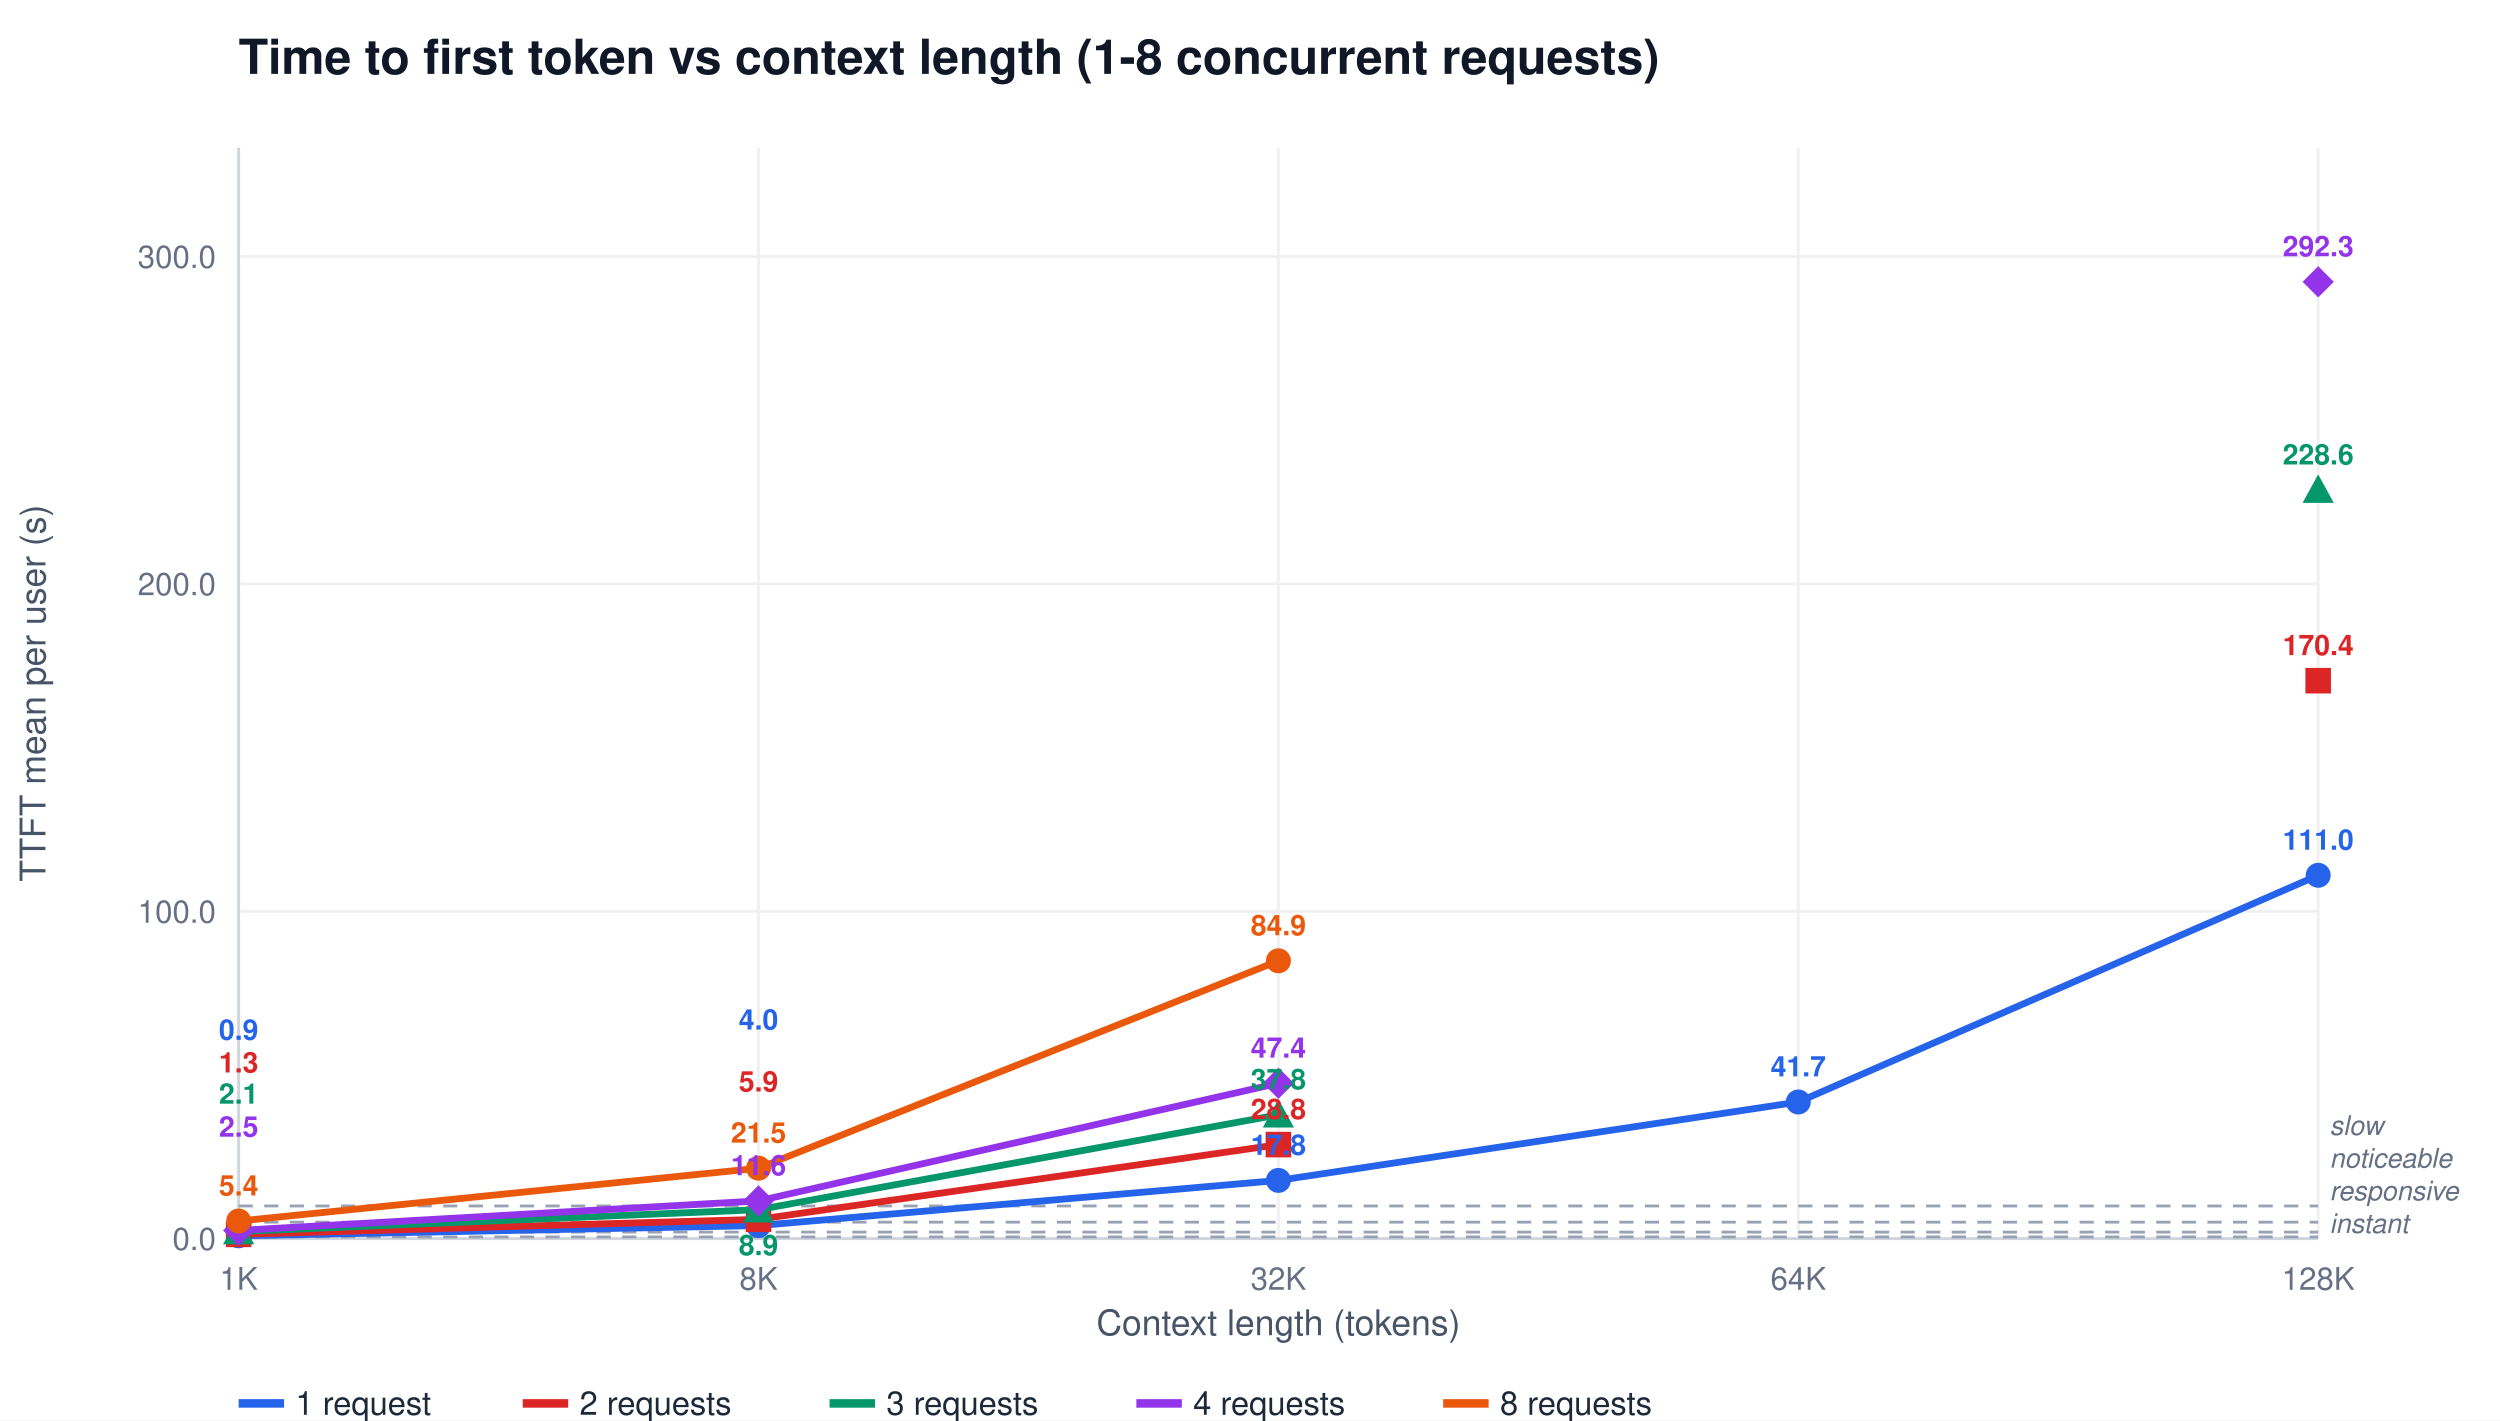
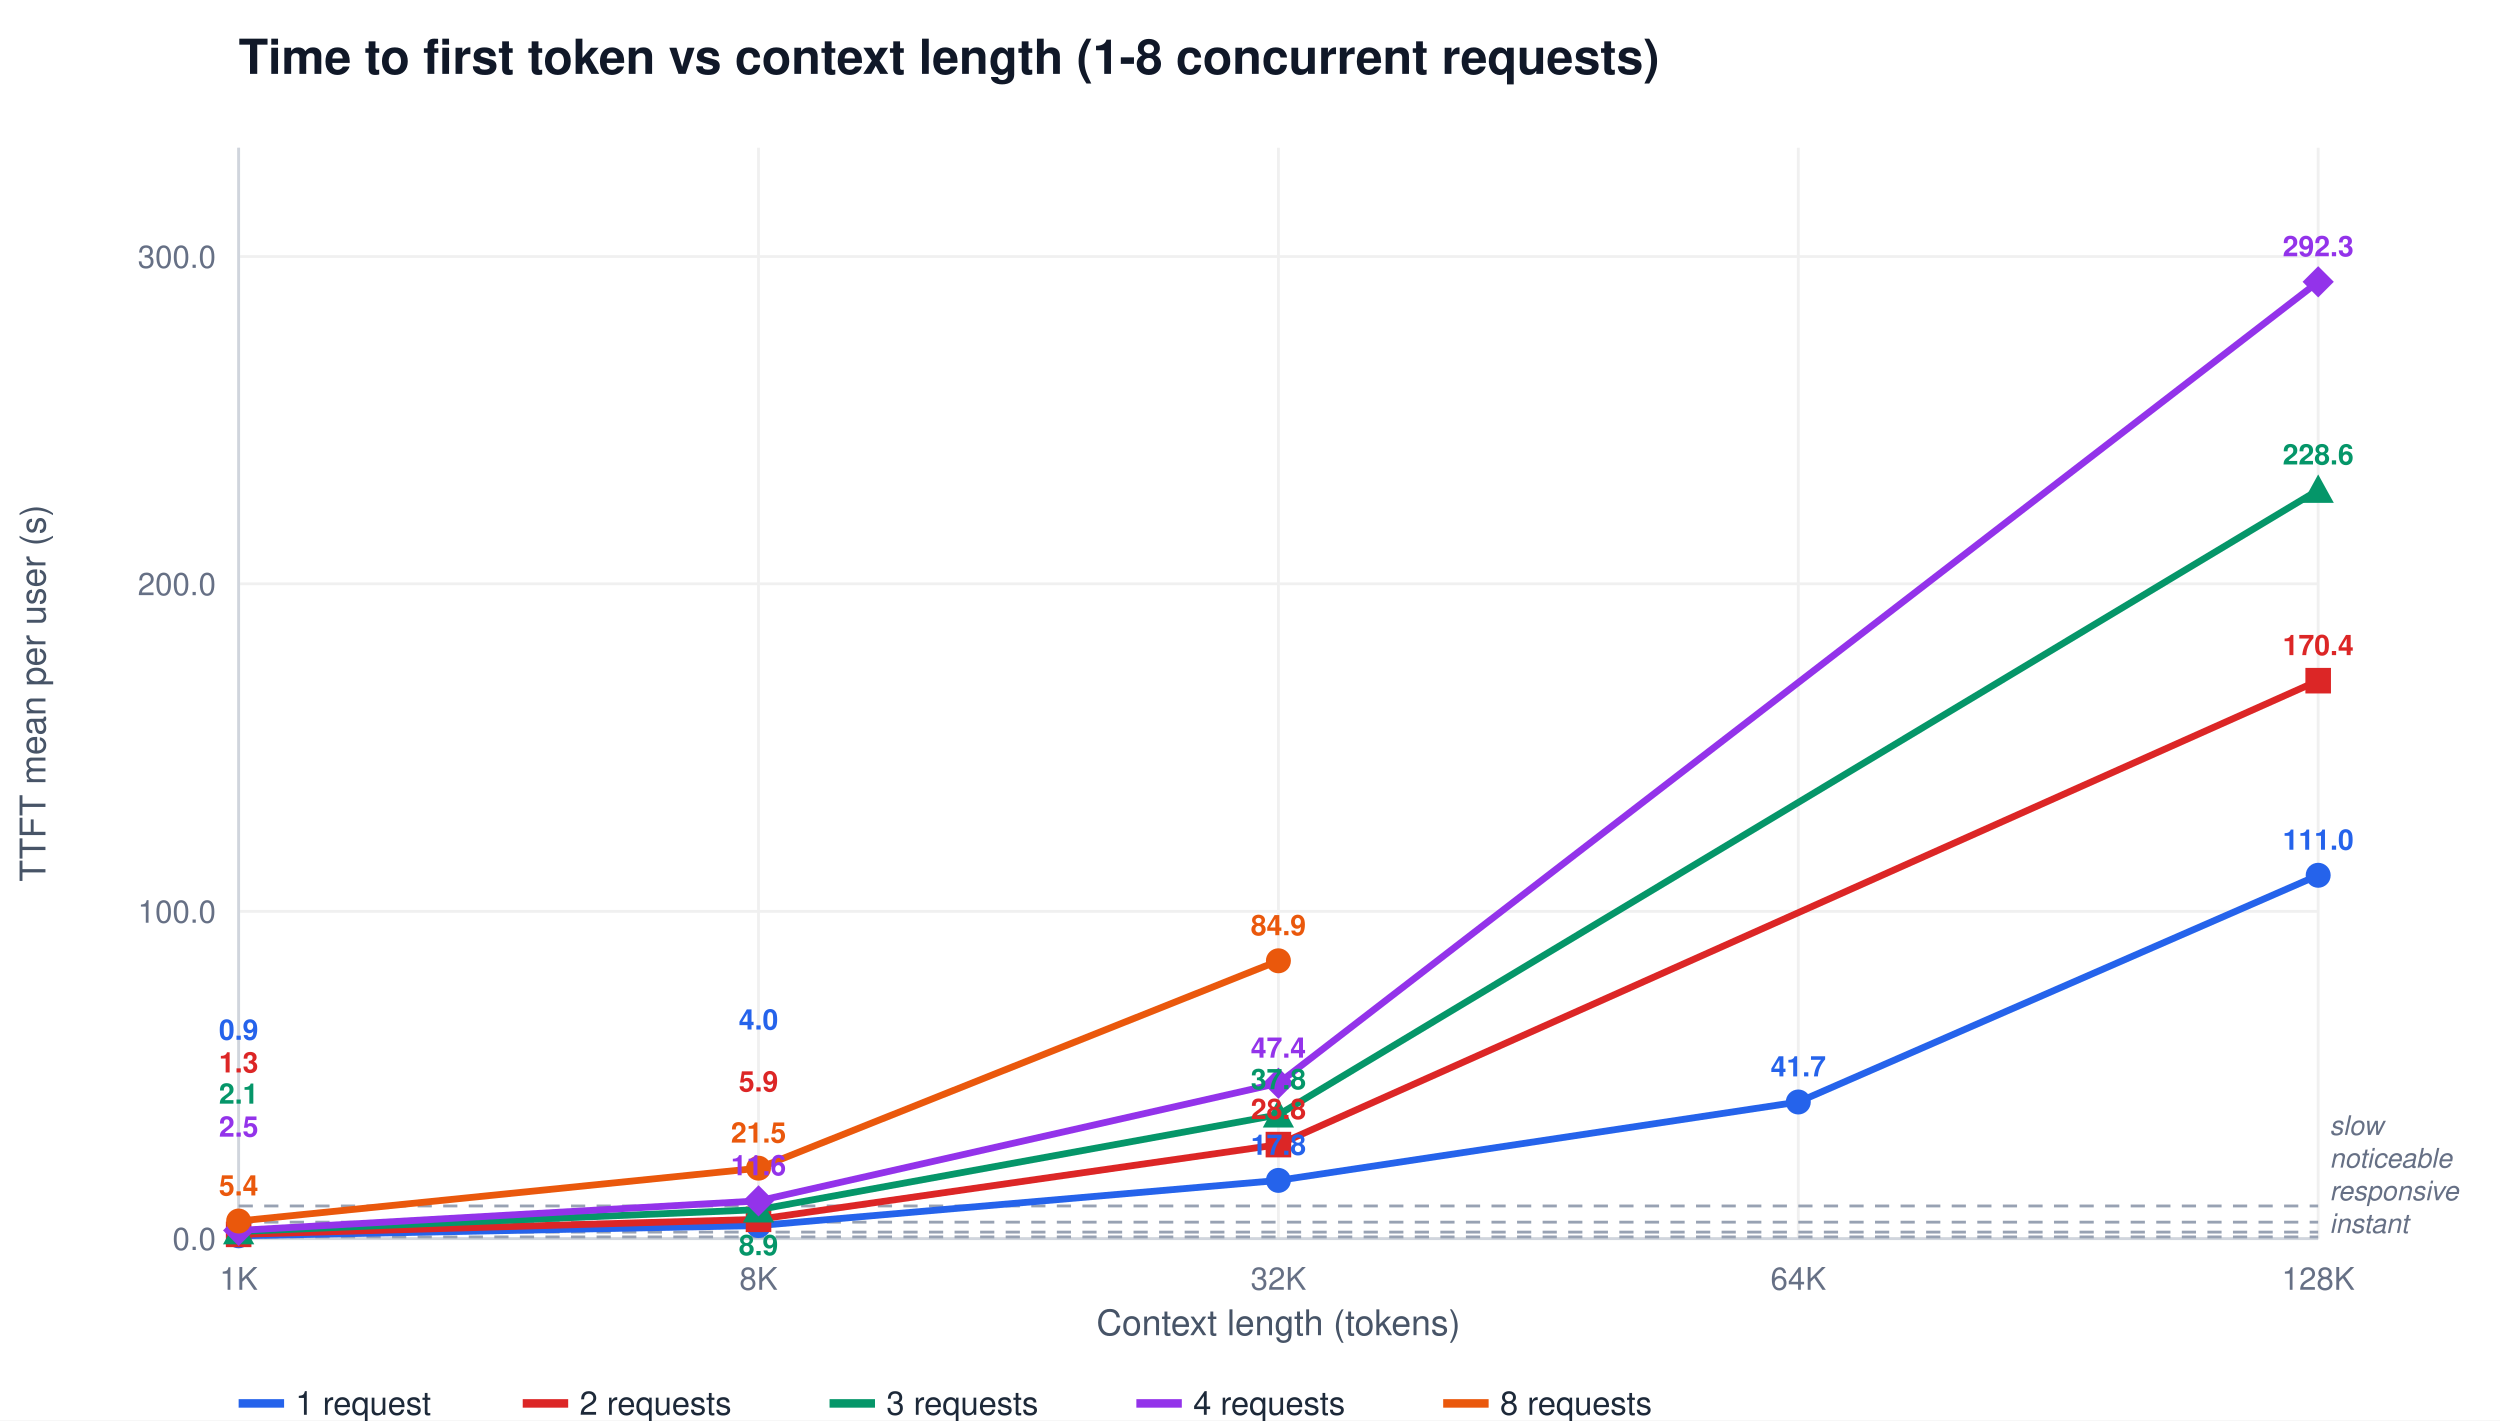
<svg xmlns="http://www.w3.org/2000/svg" width="880" height="500" viewBox="0 0 880 500" font-family="Segoe UI, Helvetica, Arial, sans-serif">
  <rect width="880" height="500" fill="#ffffff" />
  <text x="84" y="26" font-size="17" font-weight="600" fill="#101828">Time to first token vs context length (1-8 concurrent requests)</text>
  <line x1="84" y1="436.0" x2="816" y2="436.0" stroke="#f0f0f0" stroke-width="1" />
  <text x="76" y="440.0" font-size="11" fill="#667085" text-anchor="end">0.0</text>
  <line x1="84" y1="320.8" x2="816" y2="320.8" stroke="#f0f0f0" stroke-width="1" />
  <text x="76" y="324.8" font-size="11" fill="#667085" text-anchor="end">100.0</text>
  <line x1="84" y1="205.5" x2="816" y2="205.5" stroke="#f0f0f0" stroke-width="1" />
  <text x="76" y="209.5" font-size="11" fill="#667085" text-anchor="end">200.0</text>
  <line x1="84" y1="90.3" x2="816" y2="90.3" stroke="#f0f0f0" stroke-width="1" />
  <text x="76" y="94.3" font-size="11" fill="#667085" text-anchor="end">300.0</text>
  <line x1="84.0" y1="52" x2="84.0" y2="436" stroke="#f0f0f0" stroke-width="1" />
  <text x="84.0" y="454" font-size="11" fill="#667085" text-anchor="middle">1K</text>
  <line x1="267.0" y1="52" x2="267.0" y2="436" stroke="#f0f0f0" stroke-width="1" />
  <text x="267.0" y="454" font-size="11" fill="#667085" text-anchor="middle">8K</text>
  <line x1="450.0" y1="52" x2="450.0" y2="436" stroke="#f0f0f0" stroke-width="1" />
  <text x="450.0" y="454" font-size="11" fill="#667085" text-anchor="middle">32K</text>
  <line x1="633.0" y1="52" x2="633.0" y2="436" stroke="#f0f0f0" stroke-width="1" />
  <text x="633.0" y="454" font-size="11" fill="#667085" text-anchor="middle">64K</text>
  <line x1="816.0" y1="52" x2="816.0" y2="436" stroke="#f0f0f0" stroke-width="1" />
  <text x="816.0" y="454" font-size="11" fill="#667085" text-anchor="middle">128K</text>
  <line x1="84" y1="436" x2="816" y2="436" stroke="#d0d5dd" stroke-width="1" />
  <line x1="84" y1="52" x2="84" y2="436" stroke="#d0d5dd" stroke-width="1" />
  <line x1="84" y1="424.5" x2="816" y2="424.5" stroke="#98a2b3" stroke-width="1" stroke-dasharray="5 4" />
  <text x="820" y="399.5" font-size="9.5" fill="#667085" font-style="italic">slow</text>
  <line x1="84" y1="430.2" x2="816" y2="430.2" stroke="#98a2b3" stroke-width="1" stroke-dasharray="5 4" />
  <text x="820" y="411.0" font-size="9.5" fill="#667085" font-style="italic">noticeable</text>
  <line x1="84" y1="433.7" x2="816" y2="433.7" stroke="#98a2b3" stroke-width="1" stroke-dasharray="5 4" />
  <text x="820" y="422.5" font-size="9.5" fill="#667085" font-style="italic">responsive</text>
  <line x1="84" y1="435.4" x2="816" y2="435.4" stroke="#98a2b3" stroke-width="1" stroke-dasharray="5 4" />
  <text x="820" y="434.0" font-size="9.5" fill="#667085" font-style="italic">instant</text>
  <polyline points="84.0,435.0 267.0,431.4 450.0,415.5 633.0,387.9 816.0,308.1" fill="none" stroke="#2563eb" stroke-width="2.4" />
  <circle cx="84.0" cy="435.0" r="4.4" fill="#2563eb" />
  <circle cx="267.0" cy="431.4" r="4.4" fill="#2563eb" />
  <circle cx="450.0" cy="415.5" r="4.4" fill="#2563eb" />
  <circle cx="633.0" cy="387.9" r="4.4" fill="#2563eb" />
  <circle cx="816.0" cy="308.1" r="4.4" fill="#2563eb" />
-   <polyline points="84.0,434.5 267.0,429.2 450.0,402.9" fill="none" stroke="#dc2626" stroke-width="2.4" />
+   <polyline points="84.0,434.5 267.0,429.2 450.0,402.9 816.0,239.6" fill="none" stroke="#dc2626" stroke-width="2.4" />
  <rect x="79.5" y="430.0" width="9" height="9" fill="#dc2626" />
  <rect x="262.5" y="424.7" width="9" height="9" fill="#dc2626" />
  <rect x="445.5" y="398.4" width="9" height="9" fill="#dc2626" />
  <rect x="811.5" y="235.1" width="9" height="9" fill="#dc2626" />
-   <polyline points="84.0,433.5 267.0,425.8 450.0,392.4" fill="none" stroke="#059669" stroke-width="2.4" />
+   <polyline points="84.0,433.5 267.0,425.8 450.0,392.4 816.0,172.5" fill="none" stroke="#059669" stroke-width="2.4" />
  <polygon points="84.0,428.0 78.5,438.0 89.5,438.0" fill="#059669" />
  <polygon points="267.0,420.3 261.5,430.3 272.5,430.3" fill="#059669" />
  <polygon points="450.0,386.9 444.5,396.9 455.5,396.9" fill="#059669" />
  <polygon points="816.0,167.0 810.5,177.0 821.5,177.0" fill="#059669" />
-   <polyline points="84.0,433.1 267.0,422.7 450.0,381.3" fill="none" stroke="#9333ea" stroke-width="2.4" />
+   <polyline points="84.0,433.1 267.0,422.7 450.0,381.3 816.0,99.2" fill="none" stroke="#9333ea" stroke-width="2.4" />
  <polygon points="84.0,427.6 89.5,433.1 84.0,438.6 78.5,433.1" fill="#9333ea" />
  <polygon points="267.0,417.2 272.5,422.7 267.0,428.2 261.5,422.7" fill="#9333ea" />
  <polygon points="450.0,375.8 455.5,381.3 450.0,386.8 444.5,381.3" fill="#9333ea" />
  <polygon points="816.0,93.7 821.5,99.2 816.0,104.7 810.5,99.2" fill="#9333ea" />
  <polyline points="84.0,429.8 267.0,411.2 450.0,338.2" fill="none" stroke="#ea580c" stroke-width="2.4" />
  <circle cx="84.0" cy="429.8" r="4.4" fill="#ea580c" />
  <circle cx="267.0" cy="411.2" r="4.4" fill="#ea580c" />
  <circle cx="450.0" cy="338.2" r="4.4" fill="#ea580c" />
  <text x="84.0" y="420.8" font-size="10" fill="#ea580c" text-anchor="middle" font-weight="600">5.4</text>
  <text x="84.0" y="400.1" font-size="10" fill="#9333ea" text-anchor="middle" font-weight="600">2.5</text>
  <text x="84.0" y="388.5" font-size="10" fill="#059669" text-anchor="middle" font-weight="600">2.1</text>
  <text x="84.0" y="377.5" font-size="10" fill="#dc2626" text-anchor="middle" font-weight="600">1.3</text>
  <text x="84.0" y="366.0" font-size="10" fill="#2563eb" text-anchor="middle" font-weight="600">0.9</text>
  <text x="267.0" y="402.2" font-size="10" fill="#ea580c" text-anchor="middle" font-weight="600">21.5</text>
  <text x="267.0" y="413.7" font-size="10" fill="#9333ea" text-anchor="middle" font-weight="600">11.6</text>
  <text x="267.0" y="441.8" font-size="10" fill="#059669" text-anchor="middle" font-weight="600">8.9</text>
  <text x="267.0" y="384.2" font-size="10" fill="#dc2626" text-anchor="middle" font-weight="600">5.9</text>
  <text x="267.0" y="362.4" font-size="10" fill="#2563eb" text-anchor="middle" font-weight="600">4.0</text>
  <text x="450.0" y="329.2" font-size="10" fill="#ea580c" text-anchor="middle" font-weight="600">84.9</text>
  <text x="450.0" y="372.3" font-size="10" fill="#9333ea" text-anchor="middle" font-weight="600">47.4</text>
  <text x="450.0" y="383.4" font-size="10" fill="#059669" text-anchor="middle" font-weight="600">37.8</text>
  <text x="450.0" y="393.9" font-size="10" fill="#dc2626" text-anchor="middle" font-weight="600">28.8</text>
  <text x="450.0" y="406.5" font-size="10" fill="#2563eb" text-anchor="middle" font-weight="600">17.8</text>
  <text x="633.0" y="378.9" font-size="10" fill="#2563eb" text-anchor="middle" font-weight="600">41.7</text>
  <text x="816.0" y="90.2" font-size="10" fill="#9333ea" text-anchor="middle" font-weight="600">292.3</text>
  <text x="816.0" y="163.5" font-size="10" fill="#059669" text-anchor="middle" font-weight="600">228.6</text>
  <text x="816.0" y="230.6" font-size="10" fill="#dc2626" text-anchor="middle" font-weight="600">170.4</text>
  <text x="816.0" y="299.1" font-size="10" fill="#2563eb" text-anchor="middle" font-weight="600">111.0</text>
  <line x1="84" y1="494" x2="100" y2="494" stroke="#2563eb" stroke-width="3" />
  <text x="104" y="498" font-size="11.5" fill="#1d2939">1 request</text>
  <line x1="184" y1="494" x2="200" y2="494" stroke="#dc2626" stroke-width="3" />
  <text x="204" y="498" font-size="11.5" fill="#1d2939">2 requests</text>
  <line x1="292" y1="494" x2="308" y2="494" stroke="#059669" stroke-width="3" />
  <text x="312" y="498" font-size="11.5" fill="#1d2939">3 requests</text>
  <line x1="400" y1="494" x2="416" y2="494" stroke="#9333ea" stroke-width="3" />
  <text x="420" y="498" font-size="11.5" fill="#1d2939">4 requests</text>
  <line x1="508" y1="494" x2="524" y2="494" stroke="#ea580c" stroke-width="3" />
  <text x="528" y="498" font-size="11.5" fill="#1d2939">8 requests</text>
  <text x="450" y="470" font-size="12.5" fill="#475467" text-anchor="middle">Context length (tokens)</text>
  <text x="16" y="244" font-size="12.5" fill="#475467" text-anchor="middle" transform="rotate(-90 16 244)">TTFT mean per user (s)</text>
</svg>
